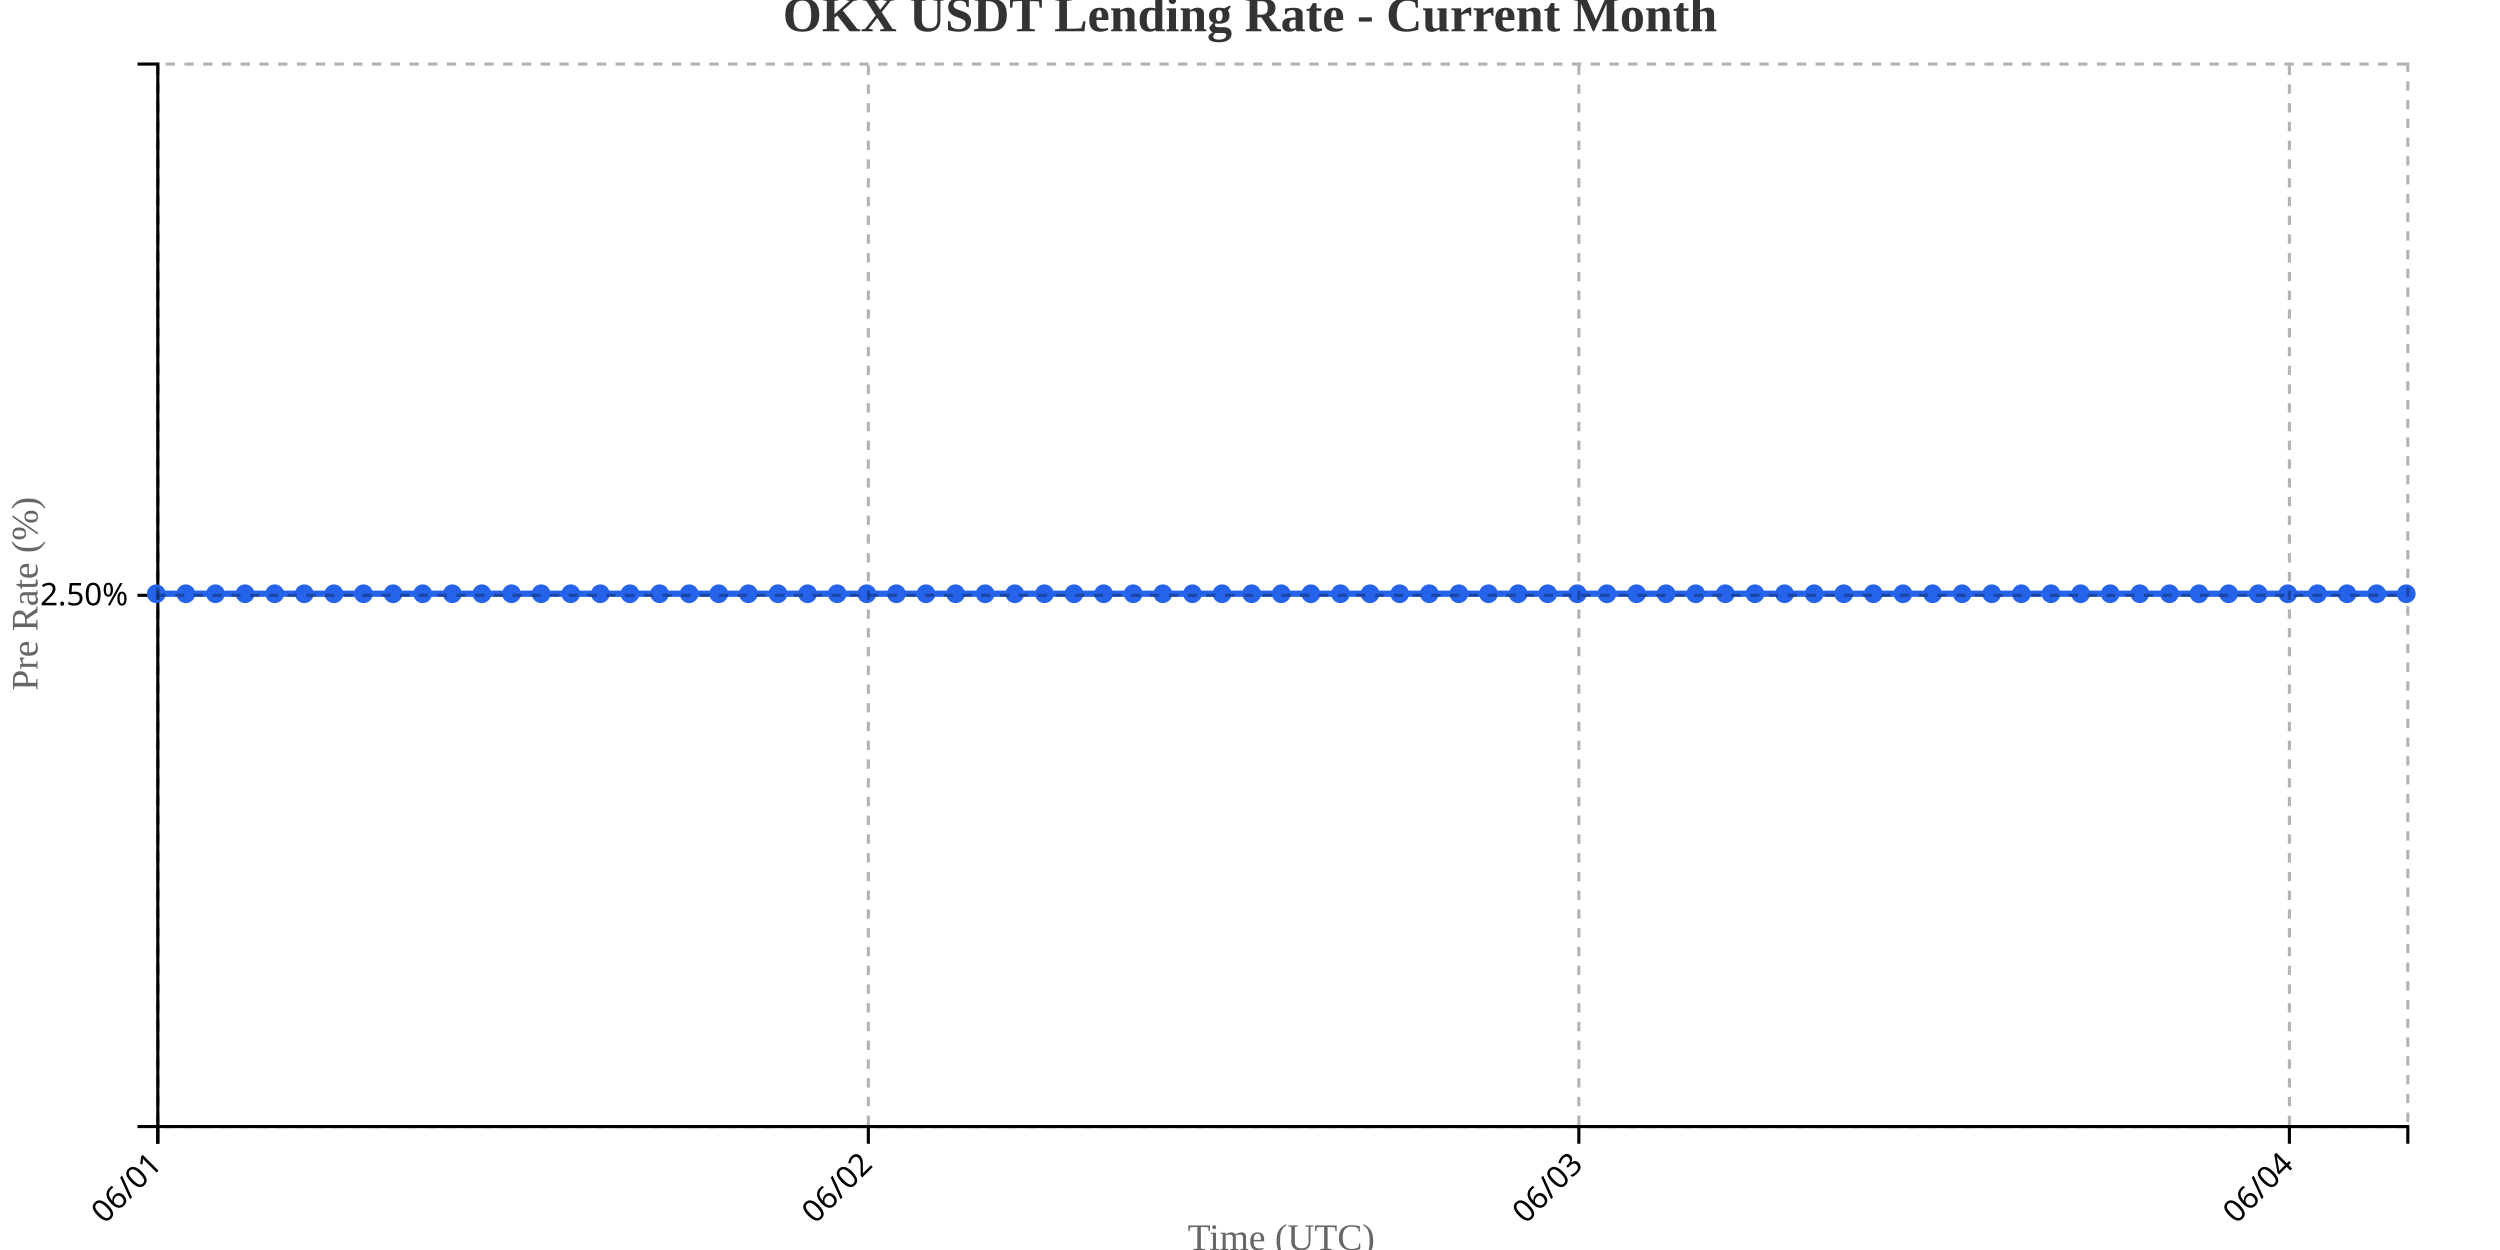
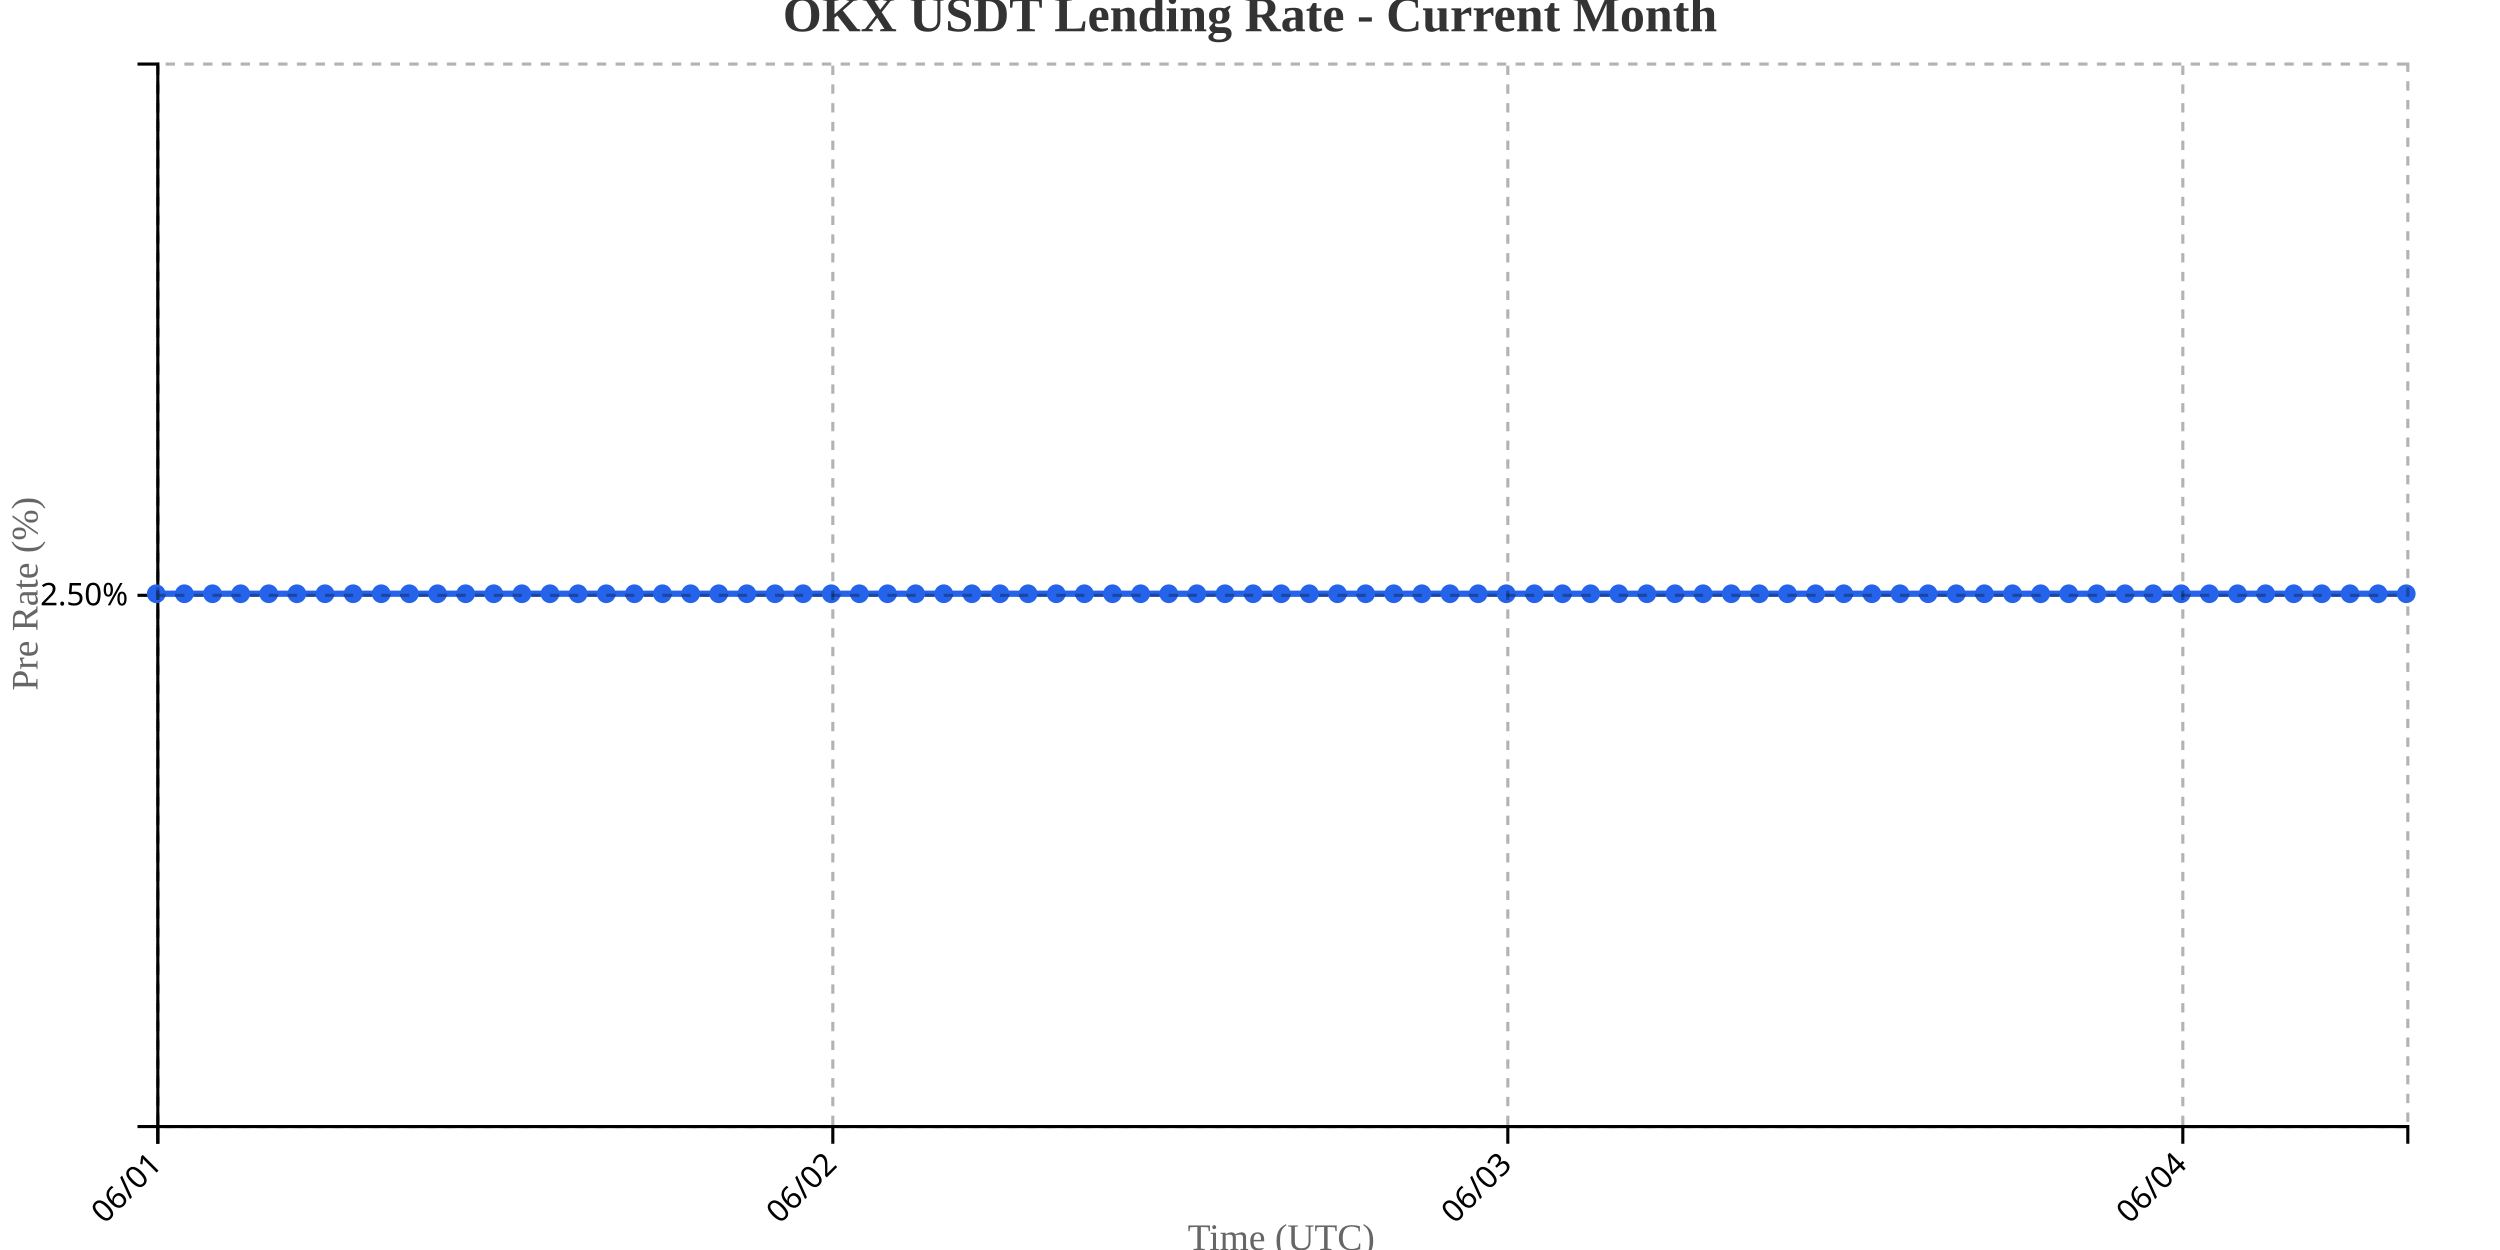
<svg xmlns="http://www.w3.org/2000/svg" width="800" height="400">
  <g transform="translate(50,20)">
    <g transform="translate(0,340)" fill="none" font-size="10" font-family="sans-serif" text-anchor="middle">
      <path class="domain" stroke="currentColor" d="M0.5,6V0.5H720.5V6" />
      <g class="tick" opacity="1" transform="translate(0.5,0)">
        <line stroke="currentColor" y2="6" />
        <text fill="currentColor" y="9" dy=".15em" style="text-anchor: end;" dx="-.8em" transform="rotate(-45)">06/01</text>
      </g>
-       <g class="tick" opacity="1" transform="translate(227.8684,0)">
+       <g class="tick" opacity="1" transform="translate(216.5,0)">
        <line stroke="currentColor" y2="6" />
        <text fill="currentColor" y="9" dy=".15em" style="text-anchor: end;" dx="-.8em" transform="rotate(-45)">06/02</text>
      </g>
-       <g class="tick" opacity="1" transform="translate(455.2368,0)">
+       <g class="tick" opacity="1" transform="translate(432.5,0)">
        <line stroke="currentColor" y2="6" />
        <text fill="currentColor" y="9" dy=".15em" style="text-anchor: end;" dx="-.8em" transform="rotate(-45)">06/03</text>
      </g>
-       <g class="tick" opacity="1" transform="translate(682.6053,0)">
+       <g class="tick" opacity="1" transform="translate(648.5,0)">
        <line stroke="currentColor" y2="6" />
        <text fill="currentColor" y="9" dy=".15em" style="text-anchor: end;" dx="-.8em" transform="rotate(-45)">06/04</text>
      </g>
    </g>
    <g fill="none" font-size="10" font-family="sans-serif" text-anchor="end">
      <path class="domain" stroke="currentColor" d="M-6,340.5H0.5V0.5H-6" />
      <g class="tick" opacity="1" transform="translate(0,170.5)">
        <line stroke="currentColor" x2="-6" />
        <text fill="currentColor" x="-9" dy="0.32em">2.50%</text>
      </g>
    </g>
    <text transform="rotate(-90)" y="-50" x="-170" dy="1em" style="text-anchor: middle; font-size: 12px; fill: #666;">Pre Rate (%)</text>
    <text transform="translate(360, 380)" style="text-anchor: middle; font-size: 12px; fill: #666;">Time (UTC)</text>
-     <path fill="none" stroke="#2563eb" stroke-width="2" d="M0,170C3.158,170,6.316,170,9.474,170C12.632,170,15.789,170,18.947,170C22.105,170,25.263,170,28.421,170C31.579,170,34.737,170,37.895,170C41.053,170,44.211,170,47.368,170C50.526,170,53.684,170,56.842,170C60,170,63.158,170,66.316,170C69.474,170,72.632,170,75.789,170C78.947,170,82.105,170,85.263,170C88.421,170,91.579,170,94.737,170C97.895,170,101.053,170,104.211,170C107.368,170,110.526,170,113.684,170C116.842,170,120,170,123.158,170C126.316,170,129.474,170,132.632,170C135.789,170,138.947,170,142.105,170C145.263,170,148.421,170,151.579,170C154.737,170,157.895,170,161.053,170C164.211,170,167.368,170,170.526,170C173.684,170,176.842,170,180,170C183.158,170,186.316,170,189.474,170C192.632,170,195.789,170,198.947,170C202.105,170,205.263,170,208.421,170C211.579,170,214.737,170,217.895,170C221.053,170,224.211,170,227.368,170C230.526,170,233.684,170,236.842,170C240,170,243.158,170,246.316,170C249.474,170,252.632,170,255.789,170C258.947,170,262.105,170,265.263,170C268.421,170,271.579,170,274.737,170C277.895,170,281.053,170,284.211,170C287.368,170,290.526,170,293.684,170C296.842,170,300,170,303.158,170C306.316,170,309.474,170,312.632,170C315.789,170,318.947,170,322.105,170C325.263,170,328.421,170,331.579,170C334.737,170,337.895,170,341.053,170C344.211,170,347.368,170,350.526,170C353.684,170,356.842,170,360,170C363.158,170,366.316,170,369.474,170C372.632,170,375.789,170,378.947,170C382.105,170,385.263,170,388.421,170C391.579,170,394.737,170,397.895,170C401.053,170,404.211,170,407.368,170C410.526,170,413.684,170,416.842,170C420,170,423.158,170,426.316,170C429.474,170,432.632,170,435.789,170C438.947,170,442.105,170,445.263,170C448.421,170,451.579,170,454.737,170C457.895,170,461.053,170,464.211,170C467.368,170,470.526,170,473.684,170C476.842,170,480,170,483.158,170C486.316,170,489.474,170,492.632,170C495.789,170,498.947,170,502.105,170C505.263,170,508.421,170,511.579,170C514.737,170,517.895,170,521.053,170C524.211,170,527.368,170,530.526,170C533.684,170,536.842,170,540,170C543.158,170,546.316,170,549.474,170C552.632,170,555.789,170,558.947,170C562.105,170,565.263,170,568.421,170C571.579,170,574.737,170,577.895,170C581.053,170,584.211,170,587.368,170C590.526,170,593.684,170,596.842,170C600,170,603.158,170,606.316,170C609.474,170,612.632,170,615.789,170C618.947,170,622.105,170,625.263,170C628.421,170,631.579,170,634.737,170C637.895,170,641.053,170,644.211,170C647.368,170,650.526,170,653.684,170C656.842,170,660,170,663.158,170C666.316,170,669.474,170,672.632,170C675.789,170,678.947,170,682.105,170C685.263,170,688.421,170,691.579,170C694.737,170,697.895,170,701.053,170C704.211,170,707.368,170,710.526,170C713.684,170,716.842,170,720,170" />
+     <path fill="none" stroke="#2563eb" stroke-width="2" d="M0,170C3,170,6,170,9,170C12,170,15,170,18,170C21,170,24,170,27,170C30,170,33,170,36,170C39,170,42,170,45,170C48,170,51,170,54,170C57,170,60,170,63,170C66,170,69,170,72,170C75,170,78,170,81,170C84,170,87,170,90,170C93,170,96,170,99,170C102,170,105,170,108,170C111,170,114,170,117,170C120,170,123,170,126,170C129,170,132,170,135,170C138,170,141,170,144,170C147,170,150,170,153,170C156,170,159,170,162,170C165,170,168,170,171,170C174,170,177,170,180,170C183,170,186,170,189,170C192,170,195,170,198,170C201,170,204,170,207,170C210,170,213,170,216,170C219,170,222,170,225,170C228,170,231,170,234,170C237,170,240,170,243,170C246,170,249,170,252,170C255,170,258,170,261,170C264,170,267,170,270,170C273,170,276,170,279,170C282,170,285,170,288,170C291,170,294,170,297,170C300,170,303,170,306,170C309,170,312,170,315,170C318,170,321,170,324,170C327,170,330,170,333,170C336,170,339,170,342,170C345,170,348,170,351,170C354,170,357,170,360,170C363,170,366,170,369,170C372,170,375,170,378,170C381,170,384,170,387,170C390,170,393,170,396,170C399,170,402,170,405,170C408,170,411,170,414,170C417,170,420,170,423,170C426,170,429,170,432,170C435,170,438,170,441,170C444,170,447,170,450,170C453,170,456,170,459,170C462,170,465,170,468,170C471,170,474,170,477,170C480,170,483,170,486,170C489,170,492,170,495,170C498,170,501,170,504,170C507,170,510,170,513,170C516,170,519,170,522,170C525,170,528,170,531,170C534,170,537,170,540,170C543,170,546,170,549,170C552,170,555,170,558,170C561,170,564,170,567,170C570,170,573,170,576,170C579,170,582,170,585,170C588,170,591,170,594,170C597,170,600,170,603,170C606,170,609,170,612,170C615,170,618,170,621,170C624,170,627,170,630,170C633,170,636,170,639,170C642,170,645,170,648,170C651,170,654,170,657,170C660,170,663,170,666,170C669,170,672,170,675,170C678,170,681,170,684,170C687,170,690,170,693,170C696,170,699,170,702,170C705,170,708,170,711,170C714,170,717,170,720,170" />
    <circle class="dot" cx="0" cy="170" r="3" fill="#2563eb" />
-     <circle class="dot" cx="9.474" cy="170" r="3" fill="#2563eb" />
-     <circle class="dot" cx="18.947" cy="170" r="3" fill="#2563eb" />
-     <circle class="dot" cx="28.421" cy="170" r="3" fill="#2563eb" />
-     <circle class="dot" cx="37.895" cy="170" r="3" fill="#2563eb" />
-     <circle class="dot" cx="47.368" cy="170" r="3" fill="#2563eb" />
-     <circle class="dot" cx="56.842" cy="170" r="3" fill="#2563eb" />
-     <circle class="dot" cx="66.316" cy="170" r="3" fill="#2563eb" />
-     <circle class="dot" cx="75.789" cy="170" r="3" fill="#2563eb" />
-     <circle class="dot" cx="85.263" cy="170" r="3" fill="#2563eb" />
-     <circle class="dot" cx="94.737" cy="170" r="3" fill="#2563eb" />
-     <circle class="dot" cx="104.211" cy="170" r="3" fill="#2563eb" />
-     <circle class="dot" cx="113.684" cy="170" r="3" fill="#2563eb" />
-     <circle class="dot" cx="123.158" cy="170" r="3" fill="#2563eb" />
-     <circle class="dot" cx="132.632" cy="170" r="3" fill="#2563eb" />
-     <circle class="dot" cx="142.105" cy="170" r="3" fill="#2563eb" />
-     <circle class="dot" cx="151.579" cy="170" r="3" fill="#2563eb" />
-     <circle class="dot" cx="161.053" cy="170" r="3" fill="#2563eb" />
-     <circle class="dot" cx="170.526" cy="170" r="3" fill="#2563eb" />
+     <circle class="dot" cx="9" cy="170" r="3" fill="#2563eb" />
+     <circle class="dot" cx="18" cy="170" r="3" fill="#2563eb" />
+     <circle class="dot" cx="27" cy="170" r="3" fill="#2563eb" />
+     <circle class="dot" cx="36" cy="170" r="3" fill="#2563eb" />
+     <circle class="dot" cx="45" cy="170" r="3" fill="#2563eb" />
+     <circle class="dot" cx="54" cy="170" r="3" fill="#2563eb" />
+     <circle class="dot" cx="63" cy="170" r="3" fill="#2563eb" />
+     <circle class="dot" cx="72" cy="170" r="3" fill="#2563eb" />
+     <circle class="dot" cx="81" cy="170" r="3" fill="#2563eb" />
+     <circle class="dot" cx="90" cy="170" r="3" fill="#2563eb" />
+     <circle class="dot" cx="99" cy="170" r="3" fill="#2563eb" />
+     <circle class="dot" cx="108" cy="170" r="3" fill="#2563eb" />
+     <circle class="dot" cx="117" cy="170" r="3" fill="#2563eb" />
+     <circle class="dot" cx="126" cy="170" r="3" fill="#2563eb" />
+     <circle class="dot" cx="135" cy="170" r="3" fill="#2563eb" />
+     <circle class="dot" cx="144" cy="170" r="3" fill="#2563eb" />
+     <circle class="dot" cx="153" cy="170" r="3" fill="#2563eb" />
+     <circle class="dot" cx="162" cy="170" r="3" fill="#2563eb" />
+     <circle class="dot" cx="171" cy="170" r="3" fill="#2563eb" />
    <circle class="dot" cx="180" cy="170" r="3" fill="#2563eb" />
-     <circle class="dot" cx="189.474" cy="170" r="3" fill="#2563eb" />
-     <circle class="dot" cx="198.947" cy="170" r="3" fill="#2563eb" />
-     <circle class="dot" cx="208.421" cy="170" r="3" fill="#2563eb" />
-     <circle class="dot" cx="217.895" cy="170" r="3" fill="#2563eb" />
-     <circle class="dot" cx="227.368" cy="170" r="3" fill="#2563eb" />
-     <circle class="dot" cx="236.842" cy="170" r="3" fill="#2563eb" />
-     <circle class="dot" cx="246.316" cy="170" r="3" fill="#2563eb" />
-     <circle class="dot" cx="255.789" cy="170" r="3" fill="#2563eb" />
-     <circle class="dot" cx="265.263" cy="170" r="3" fill="#2563eb" />
-     <circle class="dot" cx="274.737" cy="170" r="3" fill="#2563eb" />
-     <circle class="dot" cx="284.211" cy="170" r="3" fill="#2563eb" />
-     <circle class="dot" cx="293.684" cy="170" r="3" fill="#2563eb" />
-     <circle class="dot" cx="303.158" cy="170" r="3" fill="#2563eb" />
-     <circle class="dot" cx="312.632" cy="170" r="3" fill="#2563eb" />
-     <circle class="dot" cx="322.105" cy="170" r="3" fill="#2563eb" />
-     <circle class="dot" cx="331.579" cy="170" r="3" fill="#2563eb" />
-     <circle class="dot" cx="341.053" cy="170" r="3" fill="#2563eb" />
-     <circle class="dot" cx="350.526" cy="170" r="3" fill="#2563eb" />
+     <circle class="dot" cx="189" cy="170" r="3" fill="#2563eb" />
+     <circle class="dot" cx="198" cy="170" r="3" fill="#2563eb" />
+     <circle class="dot" cx="207" cy="170" r="3" fill="#2563eb" />
+     <circle class="dot" cx="216" cy="170" r="3" fill="#2563eb" />
+     <circle class="dot" cx="225" cy="170" r="3" fill="#2563eb" />
+     <circle class="dot" cx="234" cy="170" r="3" fill="#2563eb" />
+     <circle class="dot" cx="243" cy="170" r="3" fill="#2563eb" />
+     <circle class="dot" cx="252" cy="170" r="3" fill="#2563eb" />
+     <circle class="dot" cx="261" cy="170" r="3" fill="#2563eb" />
+     <circle class="dot" cx="270" cy="170" r="3" fill="#2563eb" />
+     <circle class="dot" cx="279" cy="170" r="3" fill="#2563eb" />
+     <circle class="dot" cx="288" cy="170" r="3" fill="#2563eb" />
+     <circle class="dot" cx="297" cy="170" r="3" fill="#2563eb" />
+     <circle class="dot" cx="306" cy="170" r="3" fill="#2563eb" />
+     <circle class="dot" cx="315" cy="170" r="3" fill="#2563eb" />
+     <circle class="dot" cx="324" cy="170" r="3" fill="#2563eb" />
+     <circle class="dot" cx="333" cy="170" r="3" fill="#2563eb" />
+     <circle class="dot" cx="342" cy="170" r="3" fill="#2563eb" />
+     <circle class="dot" cx="351" cy="170" r="3" fill="#2563eb" />
    <circle class="dot" cx="360" cy="170" r="3" fill="#2563eb" />
-     <circle class="dot" cx="369.474" cy="170" r="3" fill="#2563eb" />
-     <circle class="dot" cx="378.947" cy="170" r="3" fill="#2563eb" />
-     <circle class="dot" cx="388.421" cy="170" r="3" fill="#2563eb" />
-     <circle class="dot" cx="397.895" cy="170" r="3" fill="#2563eb" />
-     <circle class="dot" cx="407.368" cy="170" r="3" fill="#2563eb" />
-     <circle class="dot" cx="416.842" cy="170" r="3" fill="#2563eb" />
-     <circle class="dot" cx="426.316" cy="170" r="3" fill="#2563eb" />
-     <circle class="dot" cx="435.789" cy="170" r="3" fill="#2563eb" />
-     <circle class="dot" cx="445.263" cy="170" r="3" fill="#2563eb" />
-     <circle class="dot" cx="454.737" cy="170" r="3" fill="#2563eb" />
-     <circle class="dot" cx="464.211" cy="170" r="3" fill="#2563eb" />
-     <circle class="dot" cx="473.684" cy="170" r="3" fill="#2563eb" />
-     <circle class="dot" cx="483.158" cy="170" r="3" fill="#2563eb" />
-     <circle class="dot" cx="492.632" cy="170" r="3" fill="#2563eb" />
-     <circle class="dot" cx="502.105" cy="170" r="3" fill="#2563eb" />
-     <circle class="dot" cx="511.579" cy="170" r="3" fill="#2563eb" />
-     <circle class="dot" cx="521.053" cy="170" r="3" fill="#2563eb" />
-     <circle class="dot" cx="530.526" cy="170" r="3" fill="#2563eb" />
+     <circle class="dot" cx="369" cy="170" r="3" fill="#2563eb" />
+     <circle class="dot" cx="378" cy="170" r="3" fill="#2563eb" />
+     <circle class="dot" cx="387" cy="170" r="3" fill="#2563eb" />
+     <circle class="dot" cx="396" cy="170" r="3" fill="#2563eb" />
+     <circle class="dot" cx="405" cy="170" r="3" fill="#2563eb" />
+     <circle class="dot" cx="414" cy="170" r="3" fill="#2563eb" />
+     <circle class="dot" cx="423" cy="170" r="3" fill="#2563eb" />
+     <circle class="dot" cx="432" cy="170" r="3" fill="#2563eb" />
+     <circle class="dot" cx="441" cy="170" r="3" fill="#2563eb" />
+     <circle class="dot" cx="450" cy="170" r="3" fill="#2563eb" />
+     <circle class="dot" cx="459" cy="170" r="3" fill="#2563eb" />
+     <circle class="dot" cx="468" cy="170" r="3" fill="#2563eb" />
+     <circle class="dot" cx="477" cy="170" r="3" fill="#2563eb" />
+     <circle class="dot" cx="486" cy="170" r="3" fill="#2563eb" />
+     <circle class="dot" cx="495" cy="170" r="3" fill="#2563eb" />
+     <circle class="dot" cx="504" cy="170" r="3" fill="#2563eb" />
+     <circle class="dot" cx="513" cy="170" r="3" fill="#2563eb" />
+     <circle class="dot" cx="522" cy="170" r="3" fill="#2563eb" />
+     <circle class="dot" cx="531" cy="170" r="3" fill="#2563eb" />
    <circle class="dot" cx="540" cy="170" r="3" fill="#2563eb" />
-     <circle class="dot" cx="549.474" cy="170" r="3" fill="#2563eb" />
-     <circle class="dot" cx="558.947" cy="170" r="3" fill="#2563eb" />
-     <circle class="dot" cx="568.421" cy="170" r="3" fill="#2563eb" />
-     <circle class="dot" cx="577.895" cy="170" r="3" fill="#2563eb" />
-     <circle class="dot" cx="587.368" cy="170" r="3" fill="#2563eb" />
-     <circle class="dot" cx="596.842" cy="170" r="3" fill="#2563eb" />
-     <circle class="dot" cx="606.316" cy="170" r="3" fill="#2563eb" />
-     <circle class="dot" cx="615.789" cy="170" r="3" fill="#2563eb" />
-     <circle class="dot" cx="625.263" cy="170" r="3" fill="#2563eb" />
-     <circle class="dot" cx="634.737" cy="170" r="3" fill="#2563eb" />
-     <circle class="dot" cx="644.211" cy="170" r="3" fill="#2563eb" />
-     <circle class="dot" cx="653.684" cy="170" r="3" fill="#2563eb" />
-     <circle class="dot" cx="663.158" cy="170" r="3" fill="#2563eb" />
-     <circle class="dot" cx="672.632" cy="170" r="3" fill="#2563eb" />
-     <circle class="dot" cx="682.105" cy="170" r="3" fill="#2563eb" />
-     <circle class="dot" cx="691.579" cy="170" r="3" fill="#2563eb" />
-     <circle class="dot" cx="701.053" cy="170" r="3" fill="#2563eb" />
-     <circle class="dot" cx="710.526" cy="170" r="3" fill="#2563eb" />
+     <circle class="dot" cx="549" cy="170" r="3" fill="#2563eb" />
+     <circle class="dot" cx="558" cy="170" r="3" fill="#2563eb" />
+     <circle class="dot" cx="567" cy="170" r="3" fill="#2563eb" />
+     <circle class="dot" cx="576" cy="170" r="3" fill="#2563eb" />
+     <circle class="dot" cx="585" cy="170" r="3" fill="#2563eb" />
+     <circle class="dot" cx="594" cy="170" r="3" fill="#2563eb" />
+     <circle class="dot" cx="603" cy="170" r="3" fill="#2563eb" />
+     <circle class="dot" cx="612" cy="170" r="3" fill="#2563eb" />
+     <circle class="dot" cx="621" cy="170" r="3" fill="#2563eb" />
+     <circle class="dot" cx="630" cy="170" r="3" fill="#2563eb" />
+     <circle class="dot" cx="639" cy="170" r="3" fill="#2563eb" />
+     <circle class="dot" cx="648" cy="170" r="3" fill="#2563eb" />
+     <circle class="dot" cx="657" cy="170" r="3" fill="#2563eb" />
+     <circle class="dot" cx="666" cy="170" r="3" fill="#2563eb" />
+     <circle class="dot" cx="675" cy="170" r="3" fill="#2563eb" />
+     <circle class="dot" cx="684" cy="170" r="3" fill="#2563eb" />
+     <circle class="dot" cx="693" cy="170" r="3" fill="#2563eb" />
+     <circle class="dot" cx="702" cy="170" r="3" fill="#2563eb" />
+     <circle class="dot" cx="711" cy="170" r="3" fill="#2563eb" />
    <circle class="dot" cx="720" cy="170" r="3" fill="#2563eb" />
    <g class="grid" transform="translate(0,340)" fill="none" font-size="10" font-family="sans-serif" text-anchor="middle" style="stroke-dasharray: 3,3; opacity: 0.3;">
      <path class="domain" stroke="currentColor" d="M0.5,-340V0.5H720.5V-340" />
      <g class="tick" opacity="1" transform="translate(0.5,0)">
        <line stroke="currentColor" y2="-340" />
        <text fill="currentColor" y="3" dy="0.71em" />
      </g>
-       <g class="tick" opacity="1" transform="translate(227.8684,0)">
+       <g class="tick" opacity="1" transform="translate(216.5,0)">
        <line stroke="currentColor" y2="-340" />
        <text fill="currentColor" y="3" dy="0.71em" />
      </g>
-       <g class="tick" opacity="1" transform="translate(455.2368,0)">
+       <g class="tick" opacity="1" transform="translate(432.5,0)">
        <line stroke="currentColor" y2="-340" />
        <text fill="currentColor" y="3" dy="0.71em" />
      </g>
-       <g class="tick" opacity="1" transform="translate(682.6053,0)">
+       <g class="tick" opacity="1" transform="translate(648.5,0)">
        <line stroke="currentColor" y2="-340" />
        <text fill="currentColor" y="3" dy="0.71em" />
      </g>
    </g>
    <g class="grid" fill="none" font-size="10" font-family="sans-serif" text-anchor="end" style="stroke-dasharray: 3,3; opacity: 0.3;">
      <path class="domain" stroke="currentColor" d="M720,340.5H0.5V0.5H720" />
      <g class="tick" opacity="1" transform="translate(0,170.5)">
        <line stroke="currentColor" x2="720" />
        <text fill="currentColor" x="-3" dy="0.32em" />
      </g>
    </g>
  </g>
  <text x="400" y="10" text-anchor="middle" style="font-size: 16px; font-weight: bold; fill: #333;">OKX USDT Lending Rate - Current Month</text>
</svg>
